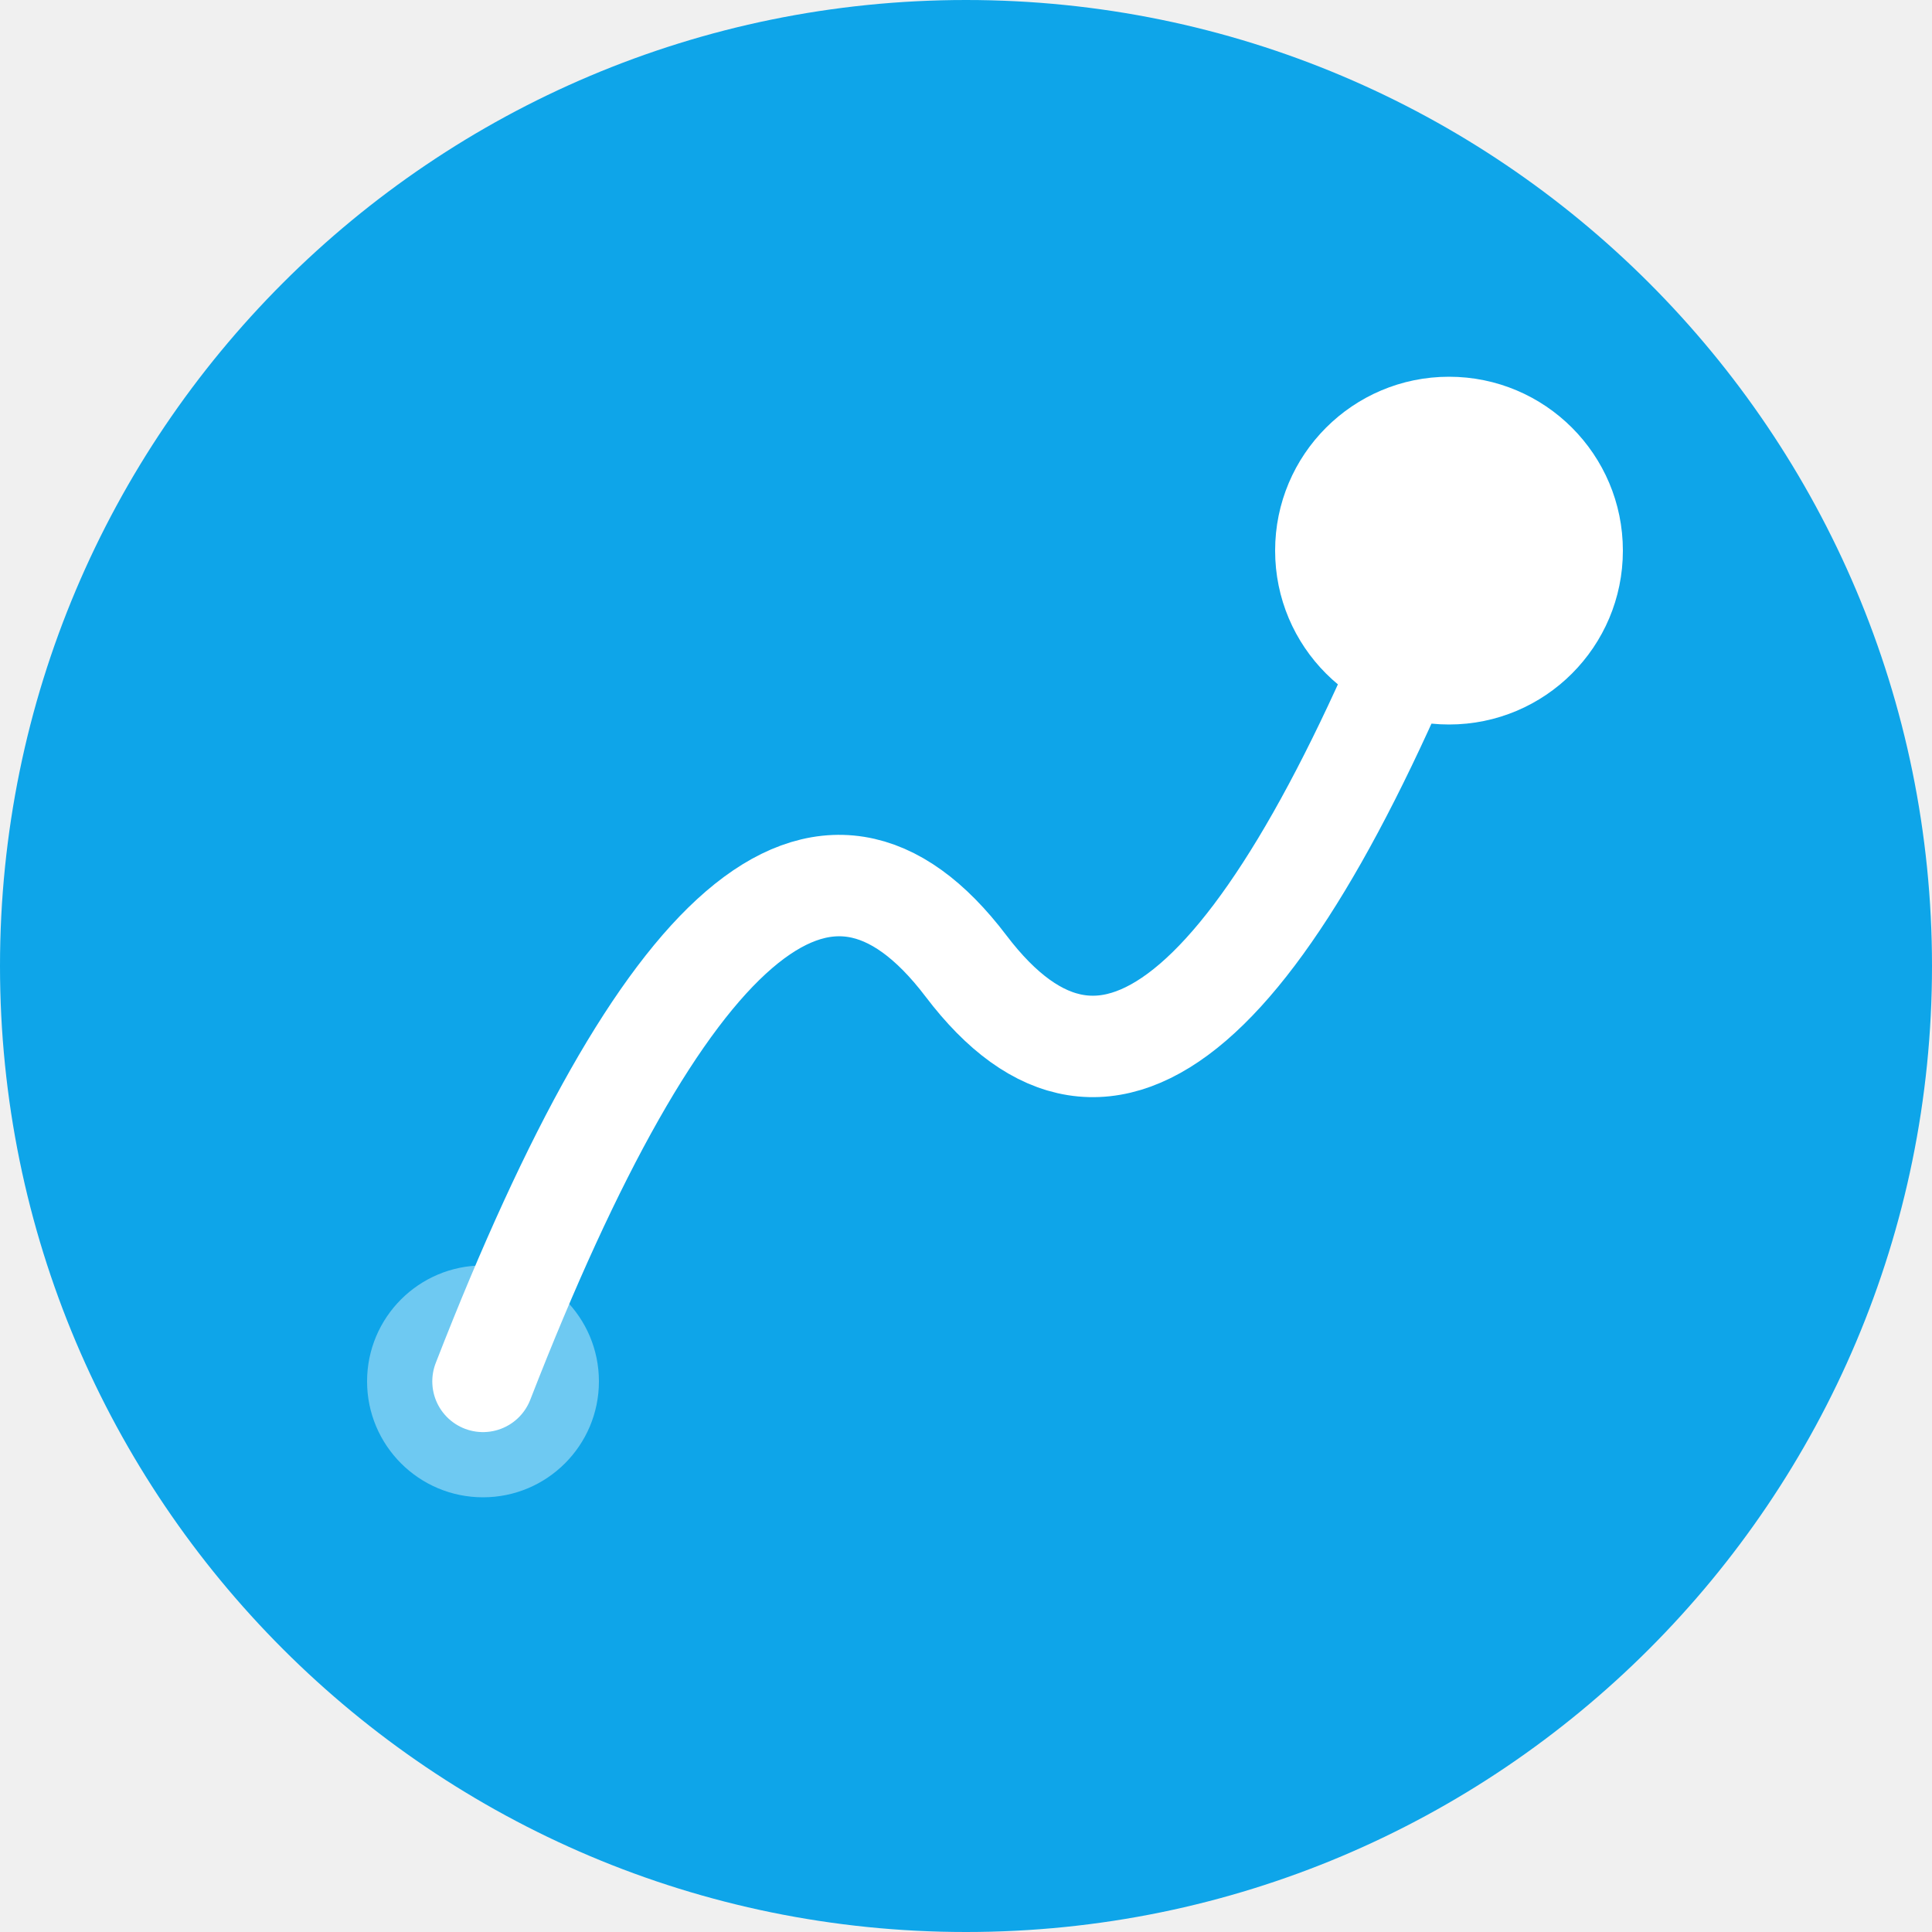
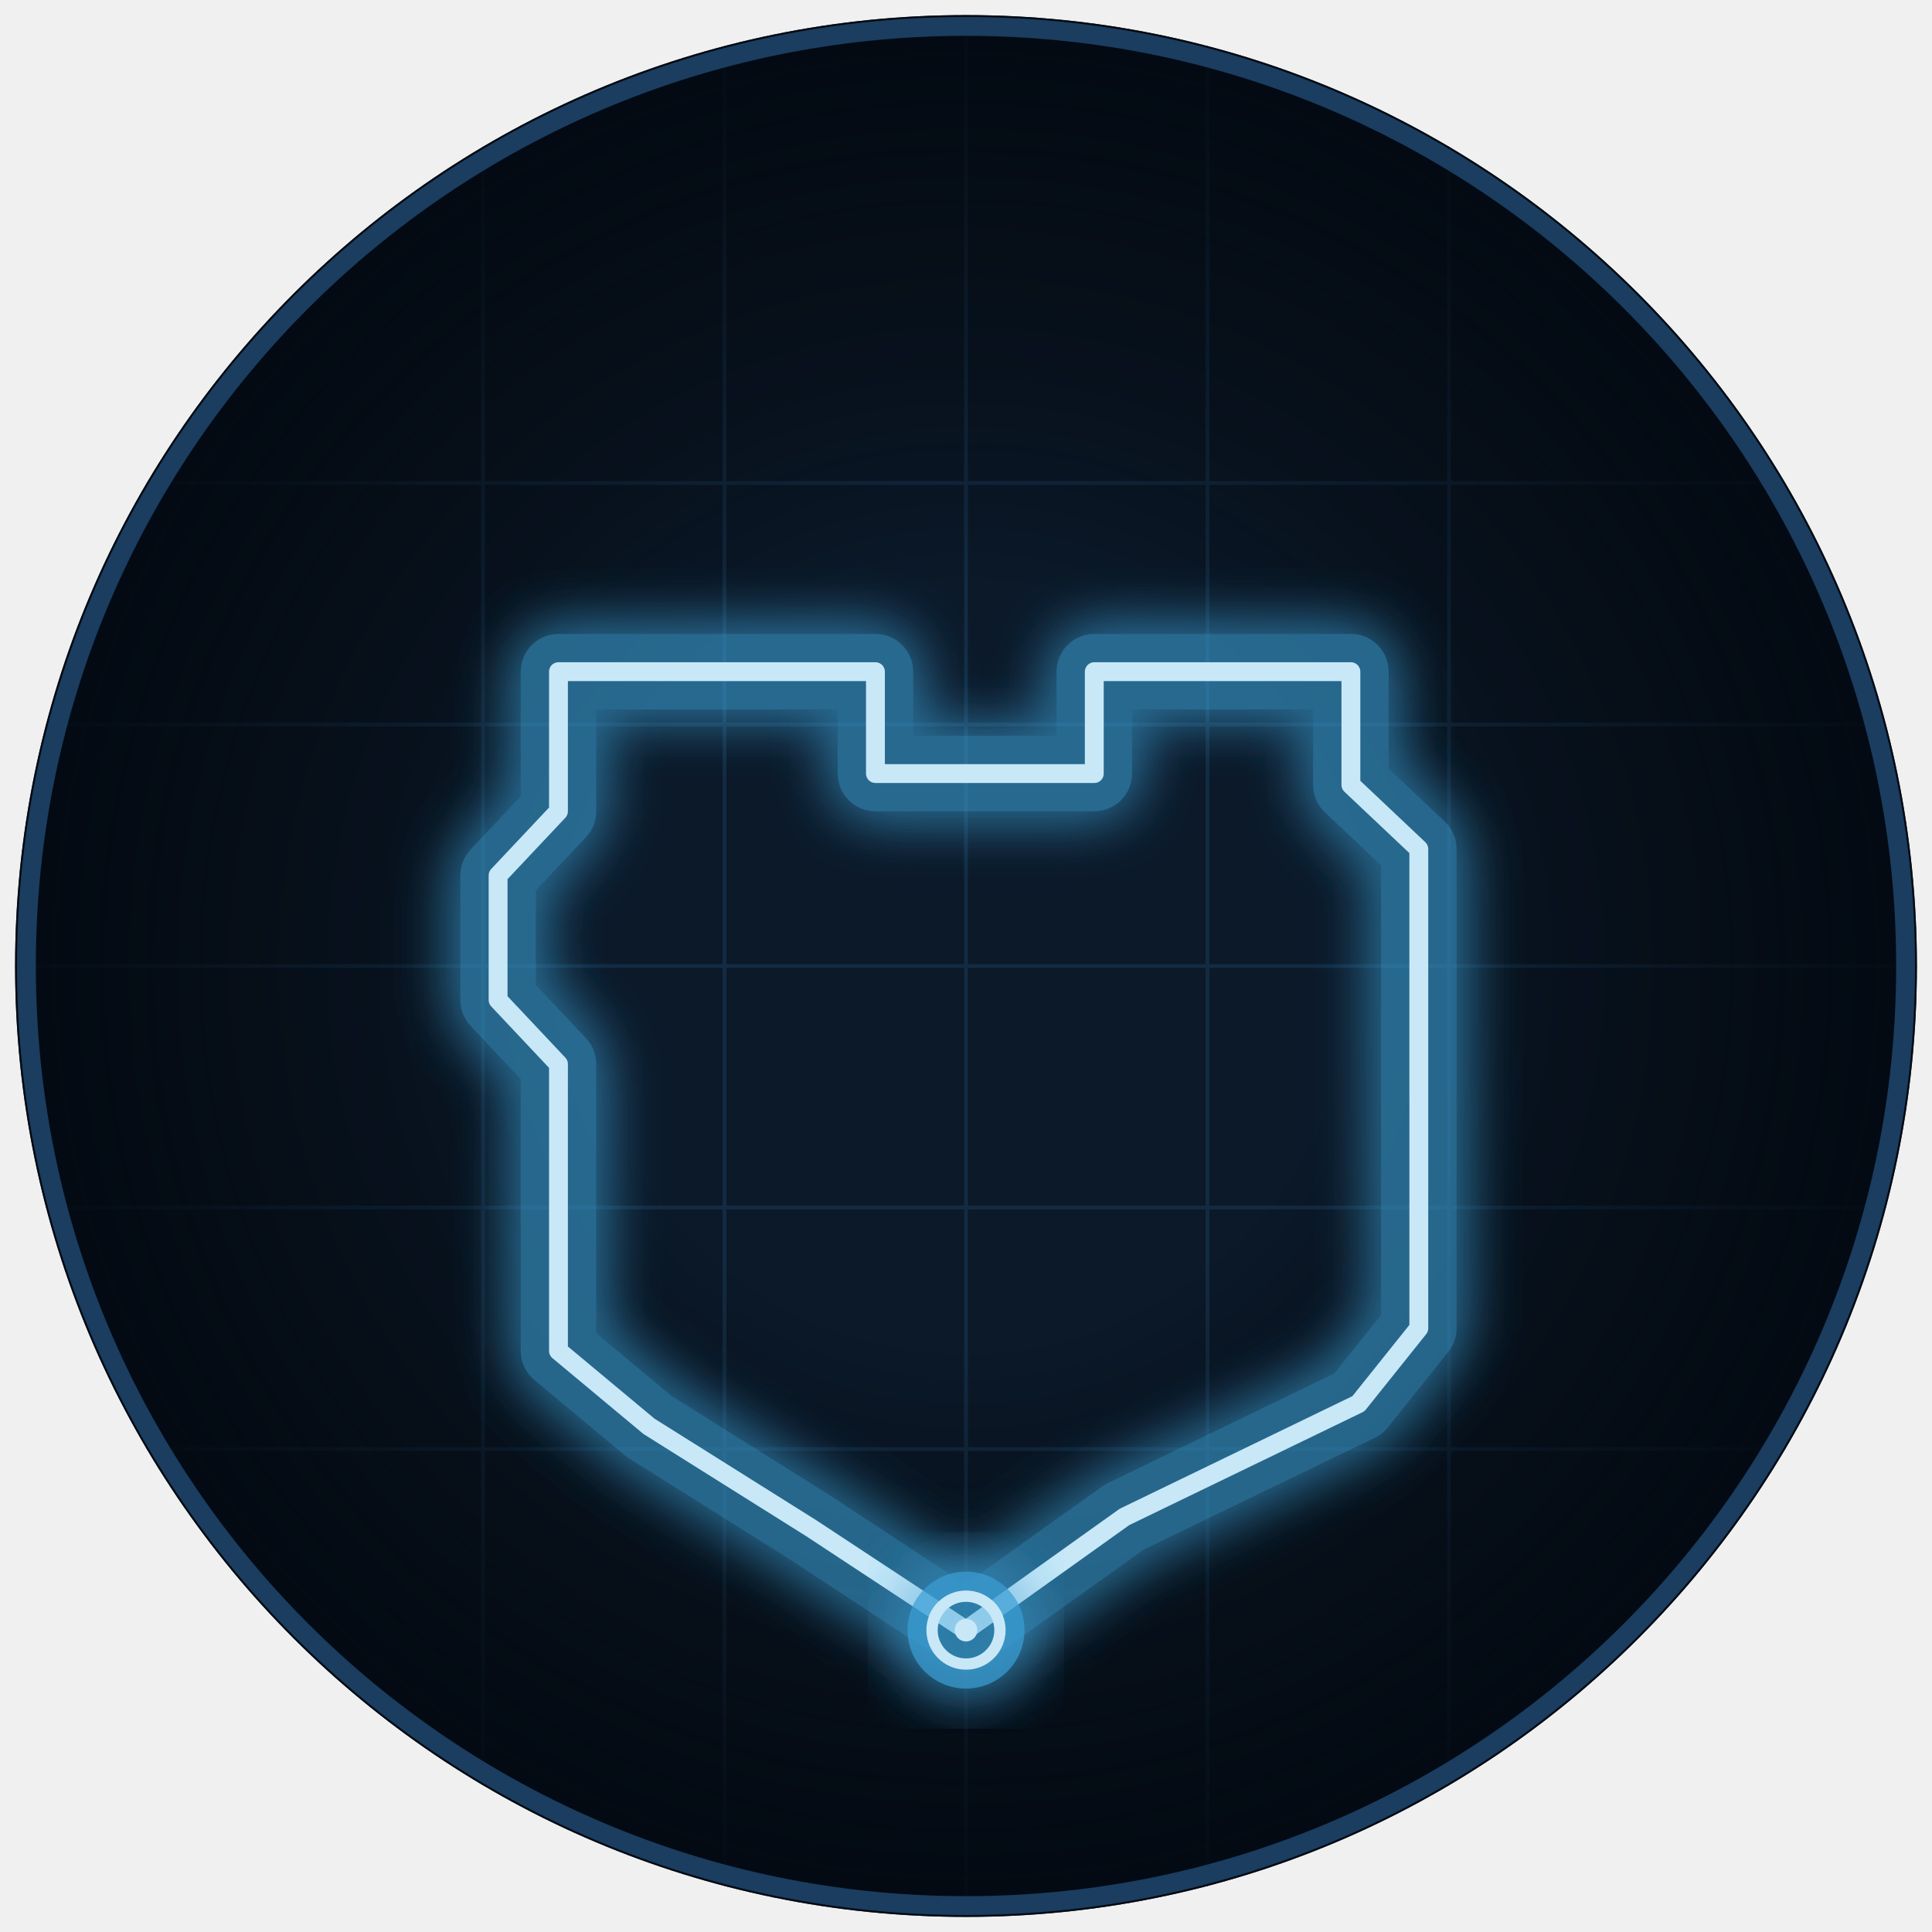
- <svg xmlns="http://www.w3.org/2000/svg" width="200" height="200" viewBox="0 0 200 200" fill="none">
-   <rect width="200" height="200" rx="100" fill="#0ea5e9" />
-   <path d="M50 143 Q78 71 100 100 Q122 129 150 57" stroke="white" stroke-width="10.5" stroke-linecap="round" stroke-linejoin="round" fill="none" />
-   <circle cx="50" cy="143" r="12" fill="white" opacity="0.4" />
-   <circle cx="150" cy="57" r="18" fill="white" />
+ <svg xmlns="http://www.w3.org/2000/svg" viewBox="0 0 512 512" width="512" height="512">
+   <defs>
+     <clipPath id="clip">
+       <circle cx="256" cy="256" r="252" />
+     </clipPath>
+     <filter id="glow" x="-50%" y="-50%" width="200%" height="200%">
+       <feGaussianBlur in="SourceGraphic" stdDeviation="8" result="blur" />
+       <feMerge>
+         <feMergeNode in="blur" />
+         <feMergeNode in="blur" />
+         <feMergeNode in="SourceGraphic" />
+       </feMerge>
+     </filter>
+     <radialGradient id="vignette" cx="50%" cy="50%" r="50%">
+       <stop offset="40%" stop-color="transparent" />
+       <stop offset="100%" stop-color="#020810" stop-opacity="0.9" />
+     </radialGradient>
+   </defs>
+   <circle cx="256" cy="256" r="252" fill="#0b1929" />
+   <g clip-path="url(#clip)" stroke="#1b3d5c" stroke-width="1" opacity="0.5">
+     <line x1="4" y1="128" x2="508" y2="128" />
+     <line x1="4" y1="192" x2="508" y2="192" />
+     <line x1="4" y1="256" x2="508" y2="256" />
+     <line x1="4" y1="320" x2="508" y2="320" />
+     <line x1="4" y1="384" x2="508" y2="384" />
+     <line x1="128" y1="4" x2="128" y2="508" />
+     <line x1="192" y1="4" x2="192" y2="508" />
+     <line x1="256" y1="4" x2="256" y2="508" />
+     <line x1="320" y1="4" x2="320" y2="508" />
+     <line x1="384" y1="4" x2="384" y2="508" />
+   </g>
+   <circle cx="256" cy="256" r="252" fill="url(#vignette)" />
+   <path d="M 256 432        L 298 402  L 360 372  L 376 352        L 376 225  L 358 208  L 358 178        L 290 178  L 290 205  L 232 205  L 232 178        L 148 178  L 148 215  L 132 232  L 132 265        L 148 282  L 148 358  L 172 378  L 215 405        L 256 432 Z" fill="none" stroke="#3a9fd4" stroke-width="20" stroke-linejoin="round" stroke-linecap="round" clip-path="url(#clip)" filter="url(#glow)" opacity="0.6" />
+   <path d="M 256 432        L 298 402  L 360 372  L 376 352        L 376 225  L 358 208  L 358 178        L 290 178  L 290 205  L 232 205  L 232 178        L 148 178  L 148 215  L 132 232  L 132 265        L 148 282  L 148 358  L 172 378  L 215 405        L 256 432 Z" fill="none" stroke="#c8e8f8" stroke-width="5" stroke-linejoin="round" stroke-linecap="round" clip-path="url(#clip)" />
+   <circle cx="256" cy="432" r="13" fill="none" stroke="#3a9fd4" stroke-width="5" clip-path="url(#clip)" filter="url(#glow)" opacity="0.8" />
+   <circle cx="256" cy="432" r="9" fill="none" stroke="#c8e8f8" stroke-width="3" clip-path="url(#clip)" />
+   <circle cx="256" cy="432" r="3" fill="#c8e8f8" clip-path="url(#clip)" />
+   <circle cx="256" cy="256" r="249" fill="none" stroke="#1a3d60" stroke-width="5" />
</svg>
